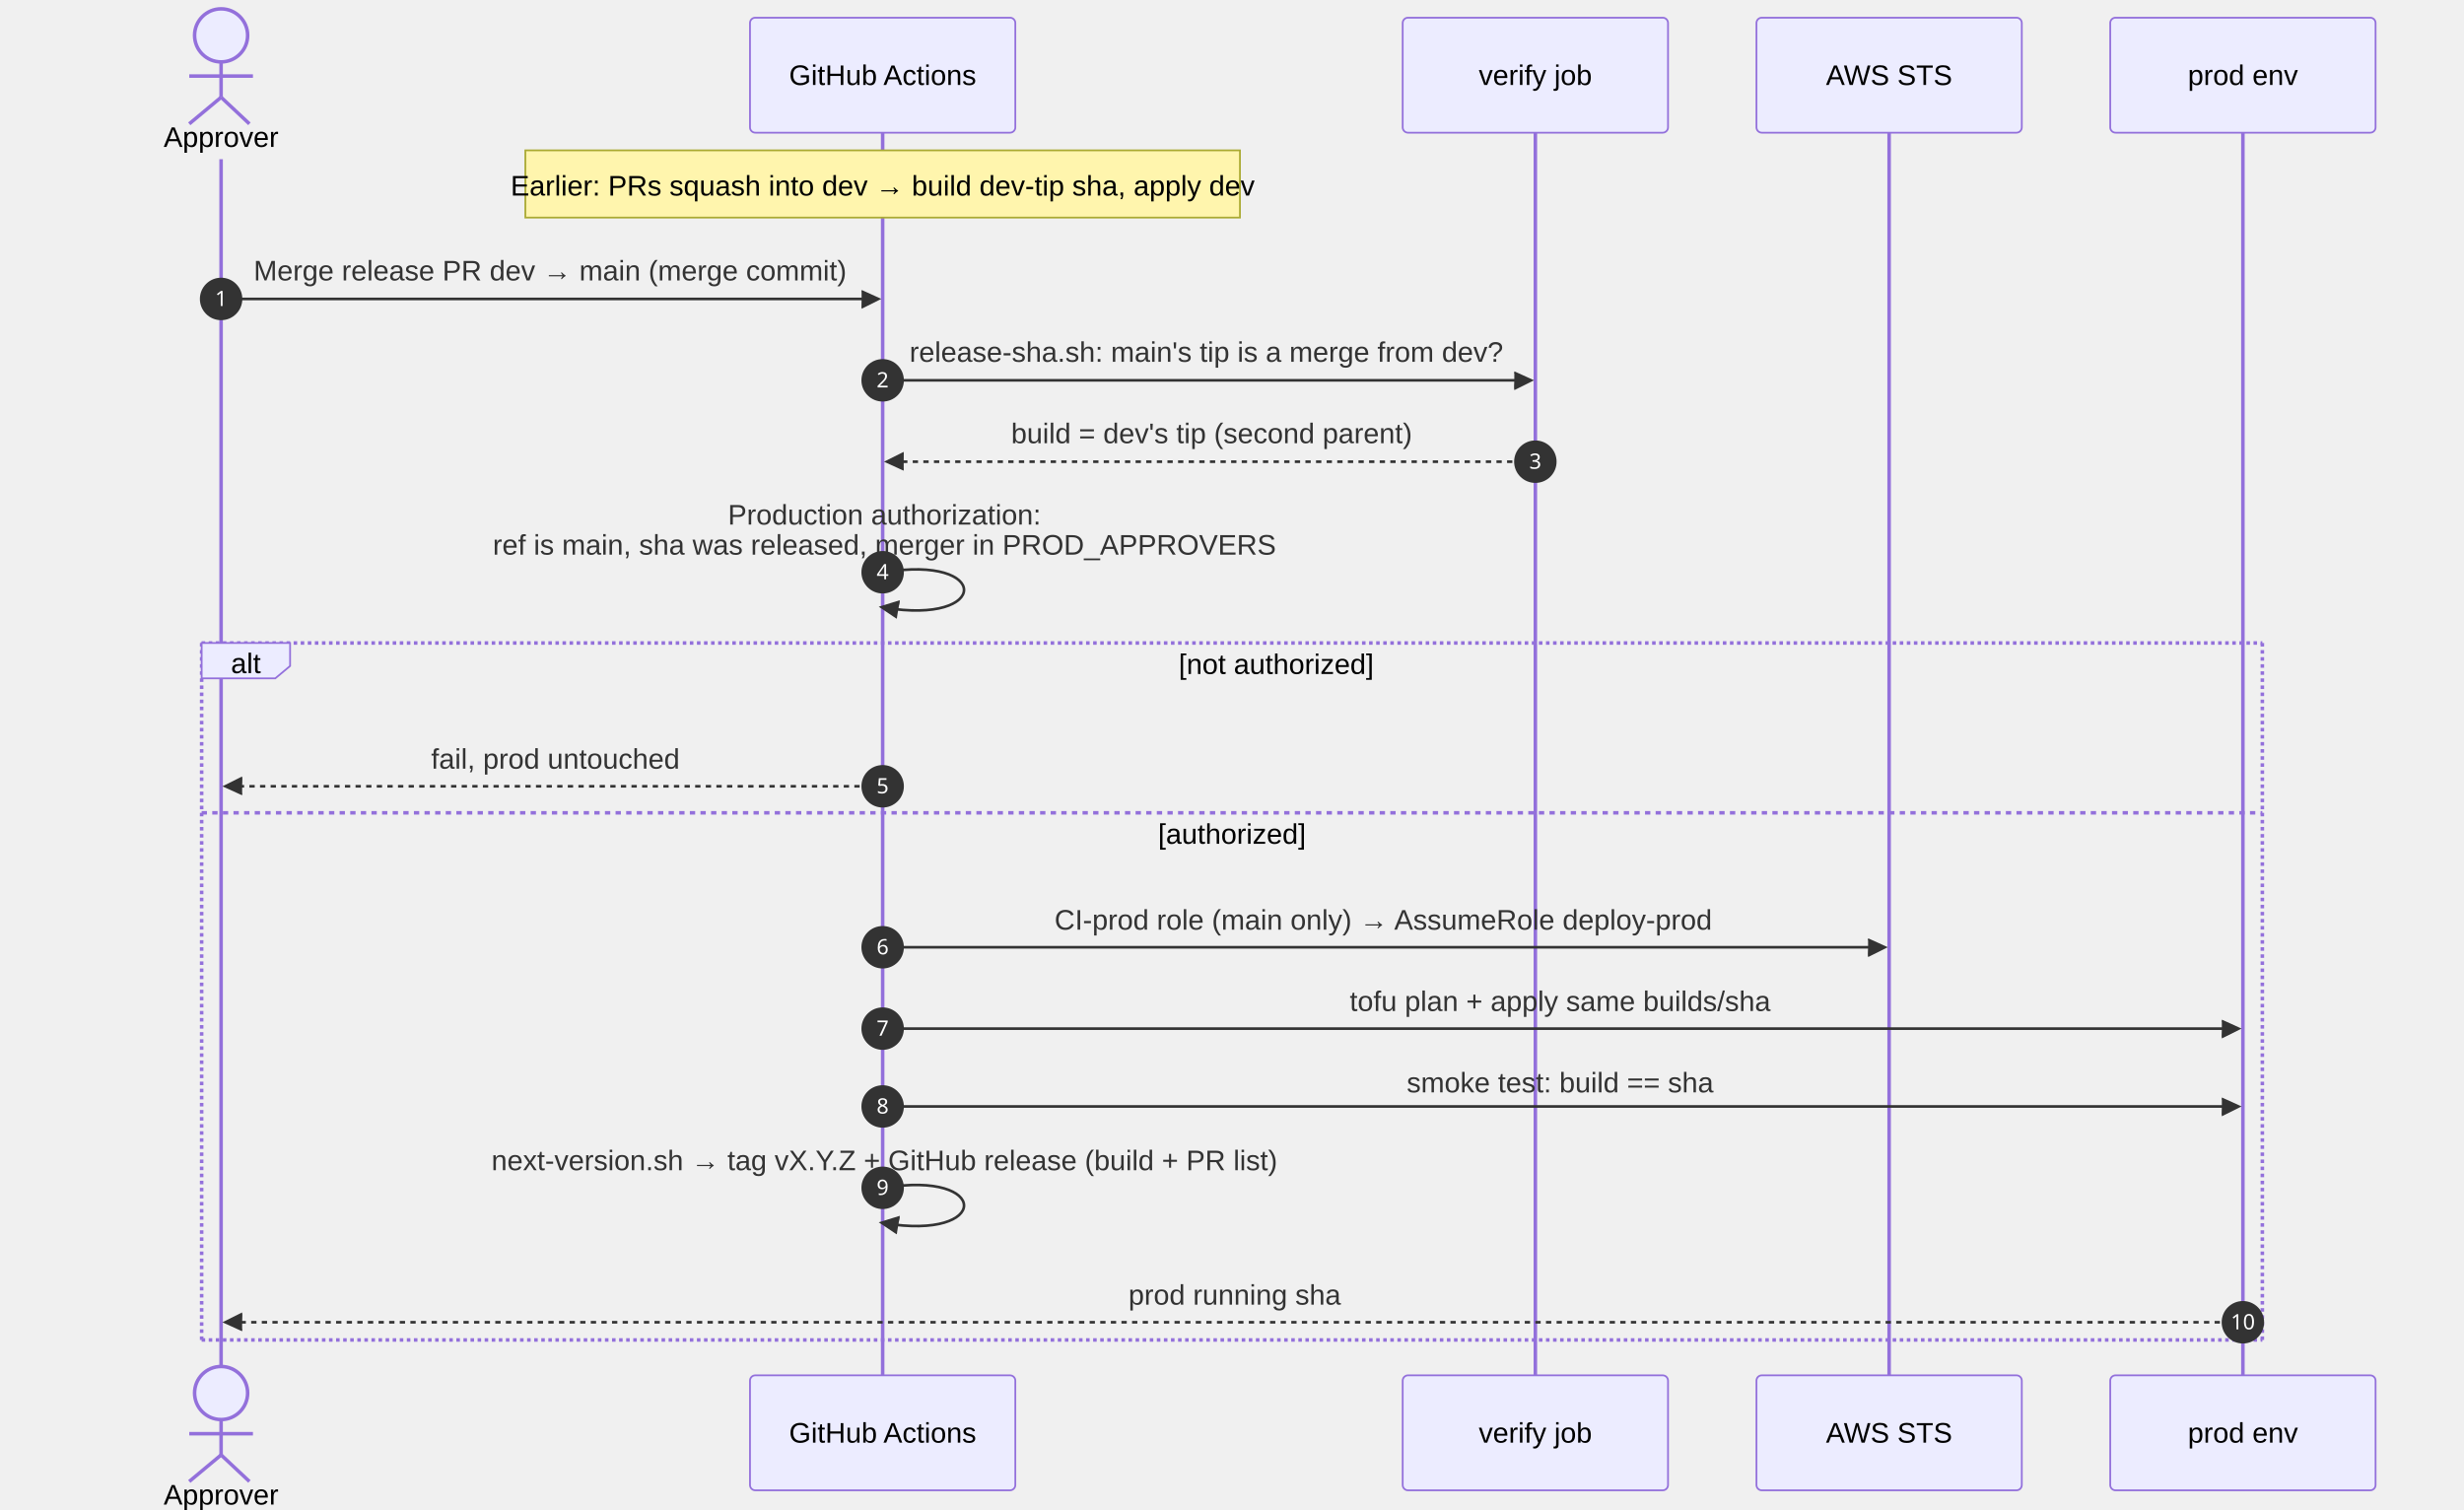
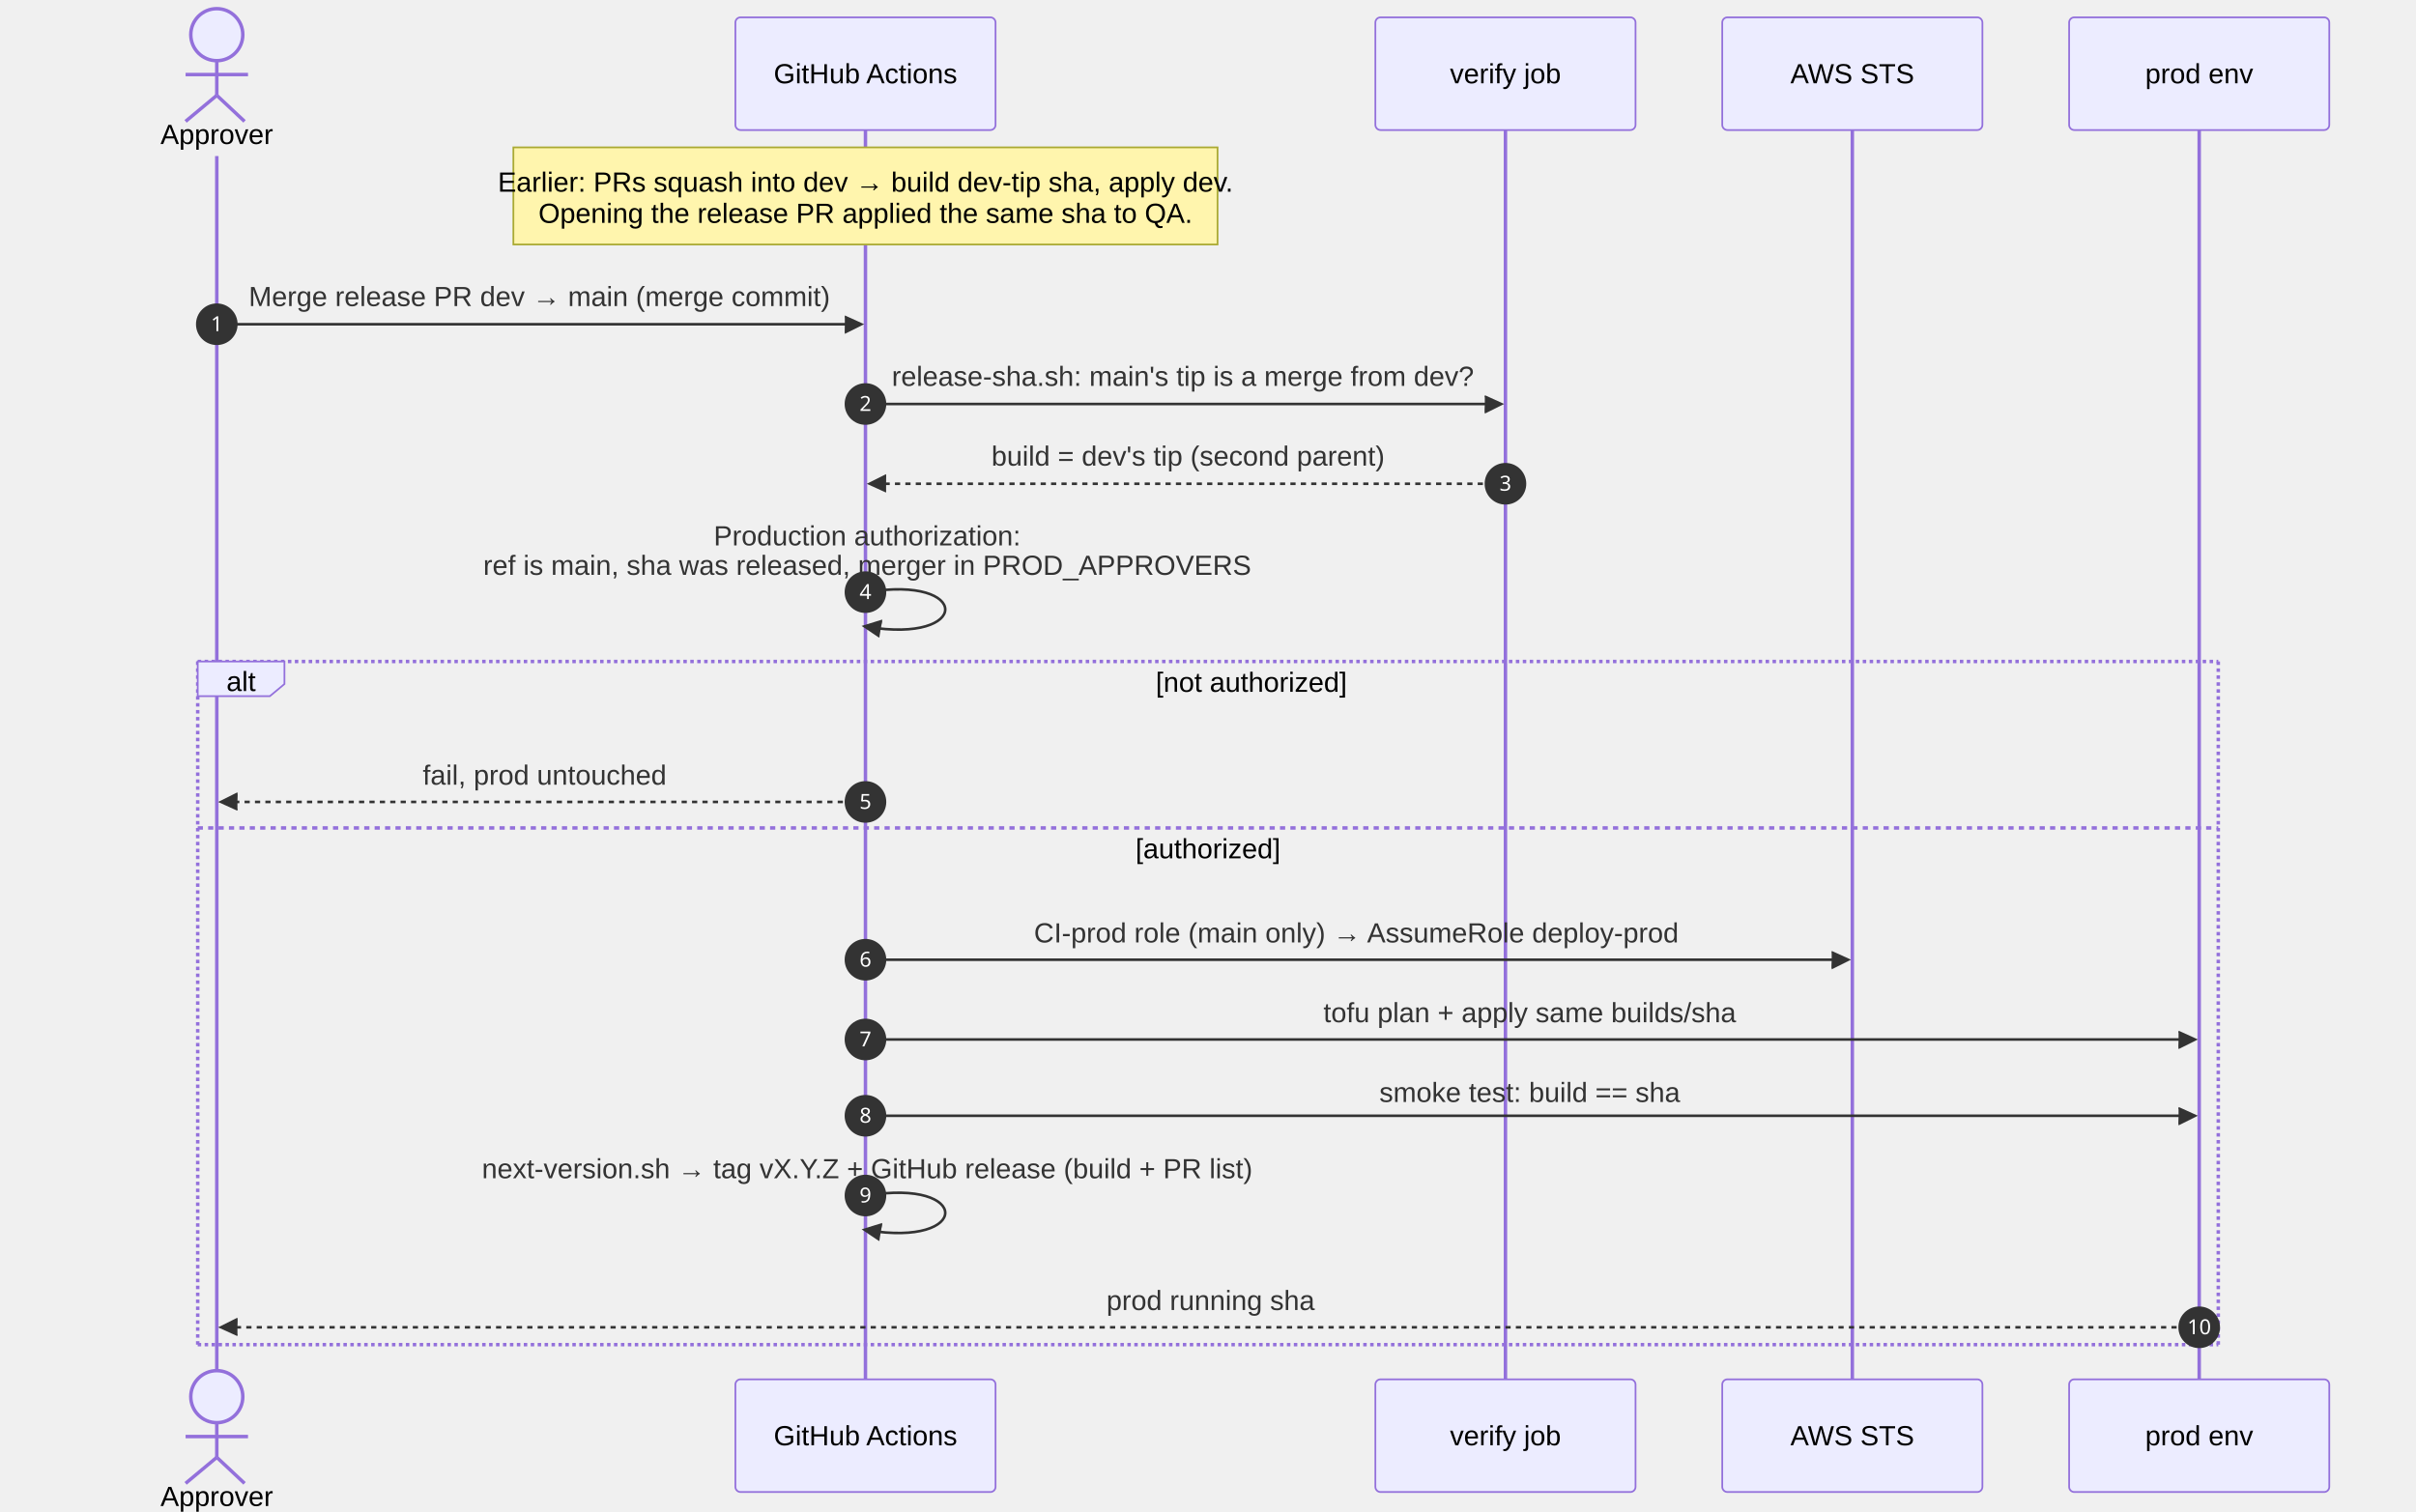
- <svg xmlns="http://www.w3.org/2000/svg" id="my-svg" width="100%" style="max-width: 1393px; background-color: white;" viewBox="-50 -10 1393 853.5" role="graphics-document document" aria-roledescription="sequence">
-   <g>
-     <rect x="1143" y="767.5" fill="#eaeaea" stroke="#666" width="150" height="65" name="PROD" rx="3" ry="3" class="actor actor-bottom" />
-     <text x="1218" y="800" dominant-baseline="central" alignment-baseline="central" class="actor actor-box" style="text-anchor: middle; font-size: 16px; font-weight: 400;">
+ <svg xmlns="http://www.w3.org/2000/svg" id="my-svg" width="100%" style="max-width: 1393px; background-color: white;" viewBox="-50 -10 1393 871.5" role="graphics-document document" aria-roledescription="sequence">
+   <g>
+     <rect x="1143" y="785.5" fill="#eaeaea" stroke="#666" width="150" height="65" name="PROD" rx="3" ry="3" class="actor actor-bottom" />
+     <text x="1218" y="818" dominant-baseline="central" alignment-baseline="central" class="actor actor-box" style="text-anchor: middle; font-size: 16px; font-weight: 400;">
      <tspan x="1218" dy="0">prod env</tspan>
    </text>
  </g>
  <g>
-     <rect x="943" y="767.5" fill="#eaeaea" stroke="#666" width="150" height="65" name="STS" rx="3" ry="3" class="actor actor-bottom" />
-     <text x="1018" y="800" dominant-baseline="central" alignment-baseline="central" class="actor actor-box" style="text-anchor: middle; font-size: 16px; font-weight: 400;">
+     <rect x="943" y="785.5" fill="#eaeaea" stroke="#666" width="150" height="65" name="STS" rx="3" ry="3" class="actor actor-bottom" />
+     <text x="1018" y="818" dominant-baseline="central" alignment-baseline="central" class="actor actor-box" style="text-anchor: middle; font-size: 16px; font-weight: 400;">
      <tspan x="1018" dy="0">AWS STS</tspan>
    </text>
  </g>
  <g>
-     <rect x="743" y="767.5" fill="#eaeaea" stroke="#666" width="150" height="65" name="V" rx="3" ry="3" class="actor actor-bottom" />
-     <text x="818" y="800" dominant-baseline="central" alignment-baseline="central" class="actor actor-box" style="text-anchor: middle; font-size: 16px; font-weight: 400;">
+     <rect x="743" y="785.5" fill="#eaeaea" stroke="#666" width="150" height="65" name="V" rx="3" ry="3" class="actor actor-bottom" />
+     <text x="818" y="818" dominant-baseline="central" alignment-baseline="central" class="actor actor-box" style="text-anchor: middle; font-size: 16px; font-weight: 400;">
      <tspan x="818" dy="0">verify job</tspan>
    </text>
  </g>
  <g>
-     <rect x="374" y="767.5" fill="#eaeaea" stroke="#666" width="150" height="65" name="GH" rx="3" ry="3" class="actor actor-bottom" />
-     <text x="449" y="800" dominant-baseline="central" alignment-baseline="central" class="actor actor-box" style="text-anchor: middle; font-size: 16px; font-weight: 400;">
+     <rect x="374" y="785.5" fill="#eaeaea" stroke="#666" width="150" height="65" name="GH" rx="3" ry="3" class="actor actor-bottom" />
+     <text x="449" y="818" dominant-baseline="central" alignment-baseline="central" class="actor actor-box" style="text-anchor: middle; font-size: 16px; font-weight: 400;">
      <tspan x="449" dy="0">GitHub Actions</tspan>
    </text>
  </g>
  <g />
  <g>
-     <line id="actor4" x1="1218" y1="65" x2="1218" y2="767.5" class="actor-line 200" stroke-width="0.5px" stroke="#999" name="PROD" data-et="life-line" data-id="PROD" />
+     <line id="actor4" x1="1218" y1="65" x2="1218" y2="785.5" class="actor-line 200" stroke-width="0.5px" stroke="#999" name="PROD" data-et="life-line" data-id="PROD" />
    <g id="root-4" data-et="participant" data-type="participant" data-id="PROD">
      <rect x="1143" y="0" fill="#eaeaea" stroke="#666" width="150" height="65" name="PROD" rx="3" ry="3" class="actor actor-top" />
      <text x="1218" y="32.5" dominant-baseline="central" alignment-baseline="central" class="actor actor-box" style="text-anchor: middle; font-size: 16px; font-weight: 400;">
        <tspan x="1218" dy="0">prod env</tspan>
      </text>
    </g>
  </g>
  <g>
-     <line id="actor3" x1="1018" y1="65" x2="1018" y2="767.5" class="actor-line 200" stroke-width="0.5px" stroke="#999" name="STS" data-et="life-line" data-id="STS" />
+     <line id="actor3" x1="1018" y1="65" x2="1018" y2="785.5" class="actor-line 200" stroke-width="0.5px" stroke="#999" name="STS" data-et="life-line" data-id="STS" />
    <g id="root-3" data-et="participant" data-type="participant" data-id="STS">
      <rect x="943" y="0" fill="#eaeaea" stroke="#666" width="150" height="65" name="STS" rx="3" ry="3" class="actor actor-top" />
      <text x="1018" y="32.5" dominant-baseline="central" alignment-baseline="central" class="actor actor-box" style="text-anchor: middle; font-size: 16px; font-weight: 400;">
        <tspan x="1018" dy="0">AWS STS</tspan>
      </text>
    </g>
  </g>
  <g>
-     <line id="actor2" x1="818" y1="65" x2="818" y2="767.5" class="actor-line 200" stroke-width="0.5px" stroke="#999" name="V" data-et="life-line" data-id="V" />
+     <line id="actor2" x1="818" y1="65" x2="818" y2="785.5" class="actor-line 200" stroke-width="0.5px" stroke="#999" name="V" data-et="life-line" data-id="V" />
    <g id="root-2" data-et="participant" data-type="participant" data-id="V">
      <rect x="743" y="0" fill="#eaeaea" stroke="#666" width="150" height="65" name="V" rx="3" ry="3" class="actor actor-top" />
      <text x="818" y="32.5" dominant-baseline="central" alignment-baseline="central" class="actor actor-box" style="text-anchor: middle; font-size: 16px; font-weight: 400;">
        <tspan x="818" dy="0">verify job</tspan>
      </text>
    </g>
  </g>
  <g>
-     <line id="actor1" x1="449" y1="65" x2="449" y2="767.5" class="actor-line 200" stroke-width="0.5px" stroke="#999" name="GH" data-et="life-line" data-id="GH" />
+     <line id="actor1" x1="449" y1="65" x2="449" y2="785.5" class="actor-line 200" stroke-width="0.5px" stroke="#999" name="GH" data-et="life-line" data-id="GH" />
    <g id="root-1" data-et="participant" data-type="participant" data-id="GH">
      <rect x="374" y="0" fill="#eaeaea" stroke="#666" width="150" height="65" name="GH" rx="3" ry="3" class="actor actor-top" />
      <text x="449" y="32.5" dominant-baseline="central" alignment-baseline="central" class="actor actor-box" style="text-anchor: middle; font-size: 16px; font-weight: 400;">
        <tspan x="449" dy="0">GitHub Actions</tspan>
      </text>
    </g>
  </g>
  <g>
-     <line id="actor0" x1="75" y1="80" x2="75" y2="767.5" class="actor-line 200" stroke-width="0.5px" stroke="#999" name="A" data-et="life-line" data-id="A" />
+     <line id="actor0" x1="75" y1="80" x2="75" y2="785.5" class="actor-line 200" stroke-width="0.5px" stroke="#999" name="A" data-et="life-line" data-id="A" />
  </g>
  <style>#my-svg{font-family:"trebuchet ms",verdana,arial,sans-serif;font-size:16px;fill:#333;}@keyframes edge-animation-frame{from{stroke-dashoffset:0;}}@keyframes dash{to{stroke-dashoffset:0;}}#my-svg .edge-animation-slow{stroke-dasharray:9,5!important;stroke-dashoffset:900;animation:dash 50s linear infinite;stroke-linecap:round;}#my-svg .edge-animation-fast{stroke-dasharray:9,5!important;stroke-dashoffset:900;animation:dash 20s linear infinite;stroke-linecap:round;}#my-svg .error-icon{fill:#552222;}#my-svg .error-text{fill:#552222;stroke:#552222;}#my-svg .edge-thickness-normal{stroke-width:1px;}#my-svg .edge-thickness-thick{stroke-width:3.5px;}#my-svg .edge-pattern-solid{stroke-dasharray:0;}#my-svg .edge-thickness-invisible{stroke-width:0;fill:none;}#my-svg .edge-pattern-dashed{stroke-dasharray:3;}#my-svg .edge-pattern-dotted{stroke-dasharray:2;}#my-svg .marker{fill:#333333;stroke:#333333;}#my-svg .marker.cross{stroke:#333333;}#my-svg svg{font-family:"trebuchet ms",verdana,arial,sans-serif;font-size:16px;}#my-svg p{margin:0;}#my-svg .actor{stroke:#9370DB;fill:#ECECFF;stroke-width:1;}#my-svg rect.actor.outer-path[data-look="neo"]{filter:drop-shadow(1px 2px 2px rgba(185, 185, 185, 1));}#my-svg rect.note[data-look="neo"]{stroke:#aaaa33;fill:#fff5ad;filter:drop-shadow(1px 2px 2px rgba(185, 185, 185, 1));}#my-svg text.actor&gt;tspan{fill:black;stroke:none;}#my-svg .actor-line{stroke:#9370DB;}#my-svg .innerArc{stroke-width:1.5;stroke-dasharray:none;}#my-svg .messageLine0{stroke-width:1.5;stroke-dasharray:none;stroke:#333;}#my-svg .messageLine1{stroke-width:1.5;stroke-dasharray:2,2;stroke:#333;}#my-svg [id$="-arrowhead"] path{fill:#333;stroke:#333;}#my-svg .sequenceNumber{fill:white;}#my-svg [id$="-sequencenumber"]{fill:#333;}#my-svg [id$="-crosshead"] path{fill:#333;stroke:#333;}#my-svg .messageText{fill:#333;stroke:none;}#my-svg .labelBox{stroke:#9370DB;fill:#ECECFF;filter:none;}#my-svg .labelText,#my-svg .labelText&gt;tspan{fill:black;stroke:none;}#my-svg .loopText,#my-svg .loopText&gt;tspan{fill:black;stroke:none;}#my-svg .sectionTitle,#my-svg .sectionTitle&gt;tspan{fill:black;stroke:none;}#my-svg .loopLine{stroke-width:2px;stroke-dasharray:2,2;stroke:#9370DB;fill:#9370DB;}#my-svg .note{stroke:#aaaa33;fill:#fff5ad;}#my-svg .noteText,#my-svg .noteText&gt;tspan{fill:black;stroke:none;font-weight:normal;}#my-svg .activation0{fill:#f4f4f4;stroke:#666;}#my-svg .activation1{fill:#f4f4f4;stroke:#666;}#my-svg .activation2{fill:#f4f4f4;stroke:#666;}#my-svg .actorPopupMenu{position:absolute;}#my-svg .actorPopupMenuPanel{position:absolute;fill:#ECECFF;box-shadow:0px 8px 16px 0px rgba(0,0,0,0.2);filter:drop-shadow(3px 5px 2px rgb(0 0 0 / 0.4));}#my-svg .actor-man circle,#my-svg line{fill:#ECECFF;stroke-width:2px;}#my-svg g rect.rect{filter:drop-shadow(1px 2px 2px rgba(185, 185, 185, 1));stroke:#9370DB;}#my-svg .node .neo-node{stroke:#9370DB;}#my-svg [data-look="neo"].node rect,#my-svg [data-look="neo"].cluster rect,#my-svg [data-look="neo"].node polygon{stroke:#9370DB;filter:drop-shadow(1px 2px 2px rgba(185, 185, 185, 1));}#my-svg [data-look="neo"].swimlane.cluster rect{filter:none;}#my-svg [data-look="neo"].node path{stroke:#9370DB;stroke-width:1px;}#my-svg [data-look="neo"].node .outer-path{filter:drop-shadow(1px 2px 2px rgba(185, 185, 185, 1));}#my-svg [data-look="neo"].node .neo-line path{stroke:#9370DB;filter:none;}#my-svg [data-look="neo"].node circle{stroke:#9370DB;filter:drop-shadow(1px 2px 2px rgba(185, 185, 185, 1));}#my-svg [data-look="neo"].node circle .state-start{fill:#000000;}#my-svg [data-look="neo"].icon-shape .icon{fill:#9370DB;filter:drop-shadow(1px 2px 2px rgba(185, 185, 185, 1));}#my-svg [data-look="neo"].icon-shape .icon-neo path{stroke:#9370DB;filter:drop-shadow(1px 2px 2px rgba(185, 185, 185, 1));}#my-svg :root{--mermaid-font-family:"trebuchet ms",verdana,arial,sans-serif;}</style>
  <g />
  <defs>
    <symbol id="my-svg-computer" width="24" height="24">
      <path transform="scale(.5)" d="M2 2v13h20v-13h-20zm18 11h-16v-9h16v9zm-10.228 6l.466-1h3.524l.467 1h-4.457zm14.228 3h-24l2-6h2.104l-1.33 4h18.45l-1.297-4h2.073l2 6zm-5-10h-14v-7h14v7z" />
    </symbol>
  </defs>
  <defs>
    <symbol id="my-svg-database" fill-rule="evenodd" clip-rule="evenodd">
      <path transform="scale(.5)" d="M12.258.001l.256.004.255.005.253.008.251.01.249.012.247.015.246.016.242.019.241.02.239.023.236.024.233.027.231.028.229.031.225.032.223.034.22.036.217.038.214.04.211.041.208.043.205.045.201.046.198.048.194.05.191.051.187.053.183.054.18.056.175.057.172.059.168.06.163.061.16.063.155.064.15.066.074.033.073.033.071.034.07.034.069.035.068.035.067.035.066.035.064.036.064.036.062.036.06.036.06.037.058.037.058.037.055.038.055.038.053.038.052.038.051.039.05.039.048.039.047.039.045.04.044.04.043.04.041.04.04.041.039.041.037.041.036.041.034.041.033.042.032.042.03.042.029.042.027.042.026.043.024.043.023.043.021.043.02.043.018.044.017.043.015.044.013.044.012.044.011.045.009.044.007.045.006.045.004.045.002.045.001.045v17l-.001.045-.002.045-.004.045-.006.045-.007.045-.009.044-.011.045-.012.044-.013.044-.015.044-.017.043-.018.044-.02.043-.021.043-.023.043-.024.043-.026.043-.027.042-.029.042-.03.042-.032.042-.033.042-.034.041-.036.041-.037.041-.039.041-.04.041-.041.04-.043.04-.044.04-.045.04-.047.039-.048.039-.05.039-.051.039-.052.038-.053.038-.055.038-.055.038-.058.037-.058.037-.06.037-.06.036-.062.036-.064.036-.064.036-.066.035-.067.035-.068.035-.069.035-.07.034-.071.034-.073.033-.074.033-.15.066-.155.064-.16.063-.163.061-.168.06-.172.059-.175.057-.18.056-.183.054-.187.053-.191.051-.194.05-.198.048-.201.046-.205.045-.208.043-.211.041-.214.04-.217.038-.22.036-.223.034-.225.032-.229.031-.231.028-.233.027-.236.024-.239.023-.241.02-.242.019-.246.016-.247.015-.249.012-.251.01-.253.008-.255.005-.256.004-.258.001-.258-.001-.256-.004-.255-.005-.253-.008-.251-.01-.249-.012-.247-.015-.245-.016-.243-.019-.241-.02-.238-.023-.236-.024-.234-.027-.231-.028-.228-.031-.226-.032-.223-.034-.22-.036-.217-.038-.214-.04-.211-.041-.208-.043-.204-.045-.201-.046-.198-.048-.195-.05-.19-.051-.187-.053-.184-.054-.179-.056-.176-.057-.172-.059-.167-.06-.164-.061-.159-.063-.155-.064-.151-.066-.074-.033-.072-.033-.072-.034-.07-.034-.069-.035-.068-.035-.067-.035-.066-.035-.064-.036-.063-.036-.062-.036-.061-.036-.06-.037-.058-.037-.057-.037-.056-.038-.055-.038-.053-.038-.052-.038-.051-.039-.049-.039-.049-.039-.046-.039-.046-.04-.044-.04-.043-.04-.041-.04-.04-.041-.039-.041-.037-.041-.036-.041-.034-.041-.033-.042-.032-.042-.03-.042-.029-.042-.027-.042-.026-.043-.024-.043-.023-.043-.021-.043-.02-.043-.018-.044-.017-.043-.015-.044-.013-.044-.012-.044-.011-.045-.009-.044-.007-.045-.006-.045-.004-.045-.002-.045-.001-.045v-17l.001-.045.002-.045.004-.045.006-.045.007-.045.009-.044.011-.045.012-.044.013-.044.015-.044.017-.043.018-.044.02-.043.021-.043.023-.043.024-.043.026-.043.027-.042.029-.042.03-.042.032-.042.033-.042.034-.041.036-.041.037-.041.039-.041.04-.041.041-.04.043-.04.044-.04.046-.04.046-.039.049-.039.049-.039.051-.039.052-.038.053-.038.055-.038.056-.038.057-.037.058-.037.06-.037.061-.036.062-.036.063-.036.064-.036.066-.035.067-.035.068-.035.069-.035.07-.034.072-.034.072-.033.074-.033.151-.066.155-.064.159-.063.164-.061.167-.06.172-.059.176-.057.179-.056.184-.054.187-.053.19-.051.195-.05.198-.048.201-.046.204-.045.208-.043.211-.041.214-.04.217-.038.22-.036.223-.034.226-.032.228-.031.231-.028.234-.027.236-.024.238-.023.241-.02.243-.019.245-.016.247-.015.249-.012.251-.01.253-.008.255-.005.256-.004.258-.001.258.001zm-9.258 20.499v.01l.001.021.003.021.004.022.005.021.006.022.007.022.009.023.01.022.011.023.012.023.013.023.015.023.016.024.017.023.018.024.019.024.021.024.022.025.023.024.024.025.052.049.056.05.061.051.066.051.07.051.075.051.079.052.084.052.088.052.092.052.097.052.102.051.105.052.11.052.114.051.119.051.123.051.127.05.131.05.135.05.139.048.144.049.147.047.152.047.155.047.16.045.163.045.167.043.171.043.176.041.178.041.183.039.187.039.19.037.194.035.197.035.202.033.204.031.209.03.212.029.216.027.219.025.222.024.226.021.23.02.233.018.236.016.24.015.243.012.246.01.249.008.253.005.256.004.259.001.26-.001.257-.004.254-.005.25-.008.247-.011.244-.012.241-.014.237-.016.233-.018.231-.021.226-.021.224-.024.22-.026.216-.027.212-.028.21-.031.205-.031.202-.034.198-.034.194-.036.191-.037.187-.039.183-.04.179-.04.175-.042.172-.043.168-.044.163-.045.16-.046.155-.046.152-.047.148-.048.143-.049.139-.049.136-.05.131-.05.126-.05.123-.051.118-.052.114-.051.11-.052.106-.052.101-.052.096-.052.092-.052.088-.053.083-.051.079-.052.074-.052.07-.051.065-.051.06-.051.056-.05.051-.05.023-.024.023-.025.021-.024.02-.024.019-.024.018-.024.017-.024.015-.023.014-.024.013-.023.012-.023.01-.023.01-.022.008-.022.006-.022.006-.022.004-.022.004-.021.001-.021.001-.021v-4.127l-.077.055-.08.053-.083.054-.085.053-.087.052-.09.052-.093.051-.095.05-.097.05-.1.049-.102.049-.105.048-.106.047-.109.047-.111.046-.114.045-.115.045-.118.044-.12.043-.122.042-.124.042-.126.041-.128.04-.13.04-.132.038-.134.038-.135.037-.138.037-.139.035-.142.035-.143.034-.144.033-.147.032-.148.031-.15.03-.151.03-.153.029-.154.027-.156.027-.158.026-.159.025-.161.024-.162.023-.163.022-.165.021-.166.02-.167.019-.169.018-.169.017-.171.016-.173.015-.173.014-.175.013-.175.012-.177.011-.178.01-.179.008-.179.008-.181.006-.182.005-.182.004-.184.003-.184.002h-.37l-.184-.002-.184-.003-.182-.004-.182-.005-.181-.006-.179-.008-.179-.008-.178-.01-.176-.011-.176-.012-.175-.013-.173-.014-.172-.015-.171-.016-.17-.017-.169-.018-.167-.019-.166-.02-.165-.021-.163-.022-.162-.023-.161-.024-.159-.025-.157-.026-.156-.027-.155-.027-.153-.029-.151-.03-.15-.03-.148-.031-.146-.032-.145-.033-.143-.034-.141-.035-.14-.035-.137-.037-.136-.037-.134-.038-.132-.038-.13-.04-.128-.04-.126-.041-.124-.042-.122-.042-.12-.044-.117-.043-.116-.045-.113-.045-.112-.046-.109-.047-.106-.047-.105-.048-.102-.049-.1-.049-.097-.05-.095-.05-.093-.052-.09-.051-.087-.052-.085-.053-.083-.054-.08-.054-.077-.054v4.127zm0-5.654v.011l.001.021.003.021.004.021.005.022.006.022.007.022.009.022.01.022.011.023.012.023.013.023.015.024.016.023.017.024.018.024.019.024.021.024.022.024.023.025.024.024.052.05.056.05.061.05.066.051.07.051.075.052.079.051.084.052.088.052.092.052.097.052.102.052.105.052.11.051.114.051.119.052.123.05.127.051.131.05.135.049.139.049.144.048.147.048.152.047.155.046.16.045.163.045.167.044.171.042.176.042.178.04.183.04.187.038.19.037.194.036.197.034.202.033.204.032.209.03.212.028.216.027.219.025.222.024.226.022.23.02.233.018.236.016.24.014.243.012.246.01.249.008.253.006.256.003.259.001.26-.001.257-.003.254-.006.25-.008.247-.01.244-.012.241-.015.237-.016.233-.018.231-.02.226-.022.224-.024.22-.025.216-.027.212-.029.21-.03.205-.032.202-.033.198-.035.194-.036.191-.037.187-.039.183-.039.179-.041.175-.042.172-.043.168-.044.163-.045.16-.045.155-.047.152-.047.148-.048.143-.048.139-.05.136-.049.131-.05.126-.051.123-.051.118-.051.114-.052.11-.052.106-.052.101-.052.096-.052.092-.052.088-.052.083-.052.079-.052.074-.051.07-.052.065-.051.06-.05.056-.051.051-.049.023-.025.023-.024.021-.025.02-.024.019-.024.018-.024.017-.024.015-.023.014-.023.013-.024.012-.022.01-.023.01-.023.008-.022.006-.022.006-.022.004-.021.004-.022.001-.021.001-.021v-4.139l-.077.054-.08.054-.083.054-.085.052-.087.053-.09.051-.093.051-.095.051-.097.05-.1.049-.102.049-.105.048-.106.047-.109.047-.111.046-.114.045-.115.044-.118.044-.12.044-.122.042-.124.042-.126.041-.128.04-.13.039-.132.039-.134.038-.135.037-.138.036-.139.036-.142.035-.143.033-.144.033-.147.033-.148.031-.15.03-.151.03-.153.028-.154.028-.156.027-.158.026-.159.025-.161.024-.162.023-.163.022-.165.021-.166.02-.167.019-.169.018-.169.017-.171.016-.173.015-.173.014-.175.013-.175.012-.177.011-.178.009-.179.009-.179.007-.181.007-.182.005-.182.004-.184.003-.184.002h-.37l-.184-.002-.184-.003-.182-.004-.182-.005-.181-.007-.179-.007-.179-.009-.178-.009-.176-.011-.176-.012-.175-.013-.173-.014-.172-.015-.171-.016-.17-.017-.169-.018-.167-.019-.166-.02-.165-.021-.163-.022-.162-.023-.161-.024-.159-.025-.157-.026-.156-.027-.155-.028-.153-.028-.151-.03-.15-.03-.148-.031-.146-.033-.145-.033-.143-.033-.141-.035-.14-.036-.137-.036-.136-.037-.134-.038-.132-.039-.13-.039-.128-.04-.126-.041-.124-.042-.122-.043-.12-.043-.117-.044-.116-.044-.113-.046-.112-.046-.109-.046-.106-.047-.105-.048-.102-.049-.1-.049-.097-.05-.095-.051-.093-.051-.09-.051-.087-.053-.085-.052-.083-.054-.08-.054-.077-.054v4.139zm0-5.666v.011l.001.02.003.022.004.021.005.022.006.021.007.022.009.023.01.022.011.023.012.023.013.023.015.023.016.024.017.024.018.023.019.024.021.025.022.024.023.024.024.025.052.05.056.05.061.05.066.051.07.051.075.052.079.051.084.052.088.052.092.052.097.052.102.052.105.051.11.052.114.051.119.051.123.051.127.05.131.05.135.05.139.049.144.048.147.048.152.047.155.046.16.045.163.045.167.043.171.043.176.042.178.04.183.04.187.038.19.037.194.036.197.034.202.033.204.032.209.03.212.028.216.027.219.025.222.024.226.021.23.02.233.018.236.017.24.014.243.012.246.01.249.008.253.006.256.003.259.001.26-.001.257-.003.254-.006.25-.008.247-.01.244-.013.241-.014.237-.016.233-.018.231-.02.226-.022.224-.024.22-.025.216-.027.212-.029.21-.03.205-.032.202-.033.198-.035.194-.036.191-.037.187-.039.183-.039.179-.041.175-.042.172-.043.168-.044.163-.045.16-.045.155-.047.152-.047.148-.048.143-.049.139-.049.136-.049.131-.051.126-.05.123-.051.118-.052.114-.051.11-.052.106-.052.101-.052.096-.052.092-.052.088-.052.083-.052.079-.052.074-.052.07-.051.065-.051.06-.051.056-.05.051-.049.023-.025.023-.025.021-.024.02-.024.019-.024.018-.024.017-.024.015-.023.014-.024.013-.023.012-.023.01-.022.01-.023.008-.022.006-.022.006-.022.004-.022.004-.021.001-.021.001-.021v-4.153l-.077.054-.08.054-.083.053-.085.053-.087.053-.09.051-.093.051-.095.051-.097.05-.1.049-.102.048-.105.048-.106.048-.109.046-.111.046-.114.046-.115.044-.118.044-.12.043-.122.043-.124.042-.126.041-.128.04-.13.039-.132.039-.134.038-.135.037-.138.036-.139.036-.142.034-.143.034-.144.033-.147.032-.148.032-.15.03-.151.03-.153.028-.154.028-.156.027-.158.026-.159.024-.161.024-.162.023-.163.023-.165.021-.166.02-.167.019-.169.018-.169.017-.171.016-.173.015-.173.014-.175.013-.175.012-.177.01-.178.01-.179.009-.179.007-.181.006-.182.006-.182.004-.184.003-.184.001-.185.001-.185-.001-.184-.001-.184-.003-.182-.004-.182-.006-.181-.006-.179-.007-.179-.009-.178-.01-.176-.01-.176-.012-.175-.013-.173-.014-.172-.015-.171-.016-.17-.017-.169-.018-.167-.019-.166-.02-.165-.021-.163-.023-.162-.023-.161-.024-.159-.024-.157-.026-.156-.027-.155-.028-.153-.028-.151-.03-.15-.03-.148-.032-.146-.032-.145-.033-.143-.034-.141-.034-.14-.036-.137-.036-.136-.037-.134-.038-.132-.039-.13-.039-.128-.041-.126-.041-.124-.041-.122-.043-.12-.043-.117-.044-.116-.044-.113-.046-.112-.046-.109-.046-.106-.048-.105-.048-.102-.048-.1-.05-.097-.049-.095-.051-.093-.051-.09-.052-.087-.052-.085-.053-.083-.053-.08-.054-.077-.054v4.153zm8.74-8.179l-.257.004-.254.005-.25.008-.247.011-.244.012-.241.014-.237.016-.233.018-.231.021-.226.022-.224.023-.22.026-.216.027-.212.028-.21.031-.205.032-.202.033-.198.034-.194.036-.191.038-.187.038-.183.04-.179.041-.175.042-.172.043-.168.043-.163.045-.16.046-.155.046-.152.048-.148.048-.143.048-.139.049-.136.05-.131.05-.126.051-.123.051-.118.051-.114.052-.11.052-.106.052-.101.052-.096.052-.092.052-.088.052-.083.052-.079.052-.074.051-.07.052-.065.051-.06.05-.056.05-.051.05-.023.025-.023.024-.021.024-.02.025-.019.024-.018.024-.017.023-.015.024-.014.023-.013.023-.012.023-.01.023-.01.022-.008.022-.006.023-.006.021-.004.022-.004.021-.001.021-.001.021.001.021.001.021.004.021.004.022.006.021.006.023.008.022.01.022.01.023.012.023.013.023.014.023.015.024.017.023.018.024.019.024.02.025.021.024.023.024.023.025.051.05.056.05.06.05.065.051.07.052.074.051.079.052.083.052.088.052.092.052.096.052.101.052.106.052.11.052.114.052.118.051.123.051.126.051.131.05.136.05.139.049.143.048.148.048.152.048.155.046.16.046.163.045.168.043.172.043.175.042.179.041.183.04.187.038.191.038.194.036.198.034.202.033.205.032.21.031.212.028.216.027.22.026.224.023.226.022.231.021.233.018.237.016.241.014.244.012.247.011.25.008.254.005.257.004.26.001.26-.001.257-.004.254-.005.25-.008.247-.011.244-.012.241-.014.237-.016.233-.018.231-.021.226-.022.224-.023.22-.026.216-.027.212-.028.21-.031.205-.032.202-.033.198-.034.194-.036.191-.038.187-.038.183-.04.179-.041.175-.042.172-.043.168-.043.163-.045.16-.046.155-.046.152-.048.148-.048.143-.048.139-.049.136-.05.131-.05.126-.051.123-.051.118-.051.114-.052.11-.052.106-.052.101-.052.096-.052.092-.052.088-.052.083-.052.079-.052.074-.051.07-.052.065-.051.06-.05.056-.05.051-.05.023-.025.023-.024.021-.024.02-.025.019-.024.018-.024.017-.023.015-.024.014-.023.013-.023.012-.023.01-.023.01-.022.008-.022.006-.023.006-.021.004-.022.004-.021.001-.021.001-.021-.001-.021-.001-.021-.004-.021-.004-.022-.006-.021-.006-.023-.008-.022-.01-.022-.01-.023-.012-.023-.013-.023-.014-.023-.015-.024-.017-.023-.018-.024-.019-.024-.02-.025-.021-.024-.023-.024-.023-.025-.051-.05-.056-.05-.06-.05-.065-.051-.07-.052-.074-.051-.079-.052-.083-.052-.088-.052-.092-.052-.096-.052-.101-.052-.106-.052-.11-.052-.114-.052-.118-.051-.123-.051-.126-.051-.131-.05-.136-.05-.139-.049-.143-.048-.148-.048-.152-.048-.155-.046-.16-.046-.163-.045-.168-.043-.172-.043-.175-.042-.179-.041-.183-.04-.187-.038-.191-.038-.194-.036-.198-.034-.202-.033-.205-.032-.21-.031-.212-.028-.216-.027-.22-.026-.224-.023-.226-.022-.231-.021-.233-.018-.237-.016-.241-.014-.244-.012-.247-.011-.25-.008-.254-.005-.257-.004-.26-.001-.26.001z" />
    </symbol>
  </defs>
  <defs>
    <symbol id="my-svg-clock" width="24" height="24">
      <path transform="scale(.5)" d="M12 2c5.514 0 10 4.486 10 10s-4.486 10-10 10-10-4.486-10-10 4.486-10 10-10zm0-2c-6.627 0-12 5.373-12 12s5.373 12 12 12 12-5.373 12-12-5.373-12-12-12zm5.848 12.459c.202.038.202.333.001.372-1.907.361-6.045 1.111-6.547 1.111-.719 0-1.301-.582-1.301-1.301 0-.512.77-5.447 1.125-7.445.034-.192.312-.181.343.014l.985 6.238 5.394 1.011z" />
    </symbol>
  </defs>
  <defs>
    <marker id="my-svg-arrowhead" refX="7.9" refY="5" markerUnits="userSpaceOnUse" markerWidth="12" markerHeight="12" orient="auto-start-reverse">
      <path d="M -1 0 L 10 5 L 0 10 z" />
    </marker>
  </defs>
  <defs>
    <marker id="my-svg-crosshead" markerWidth="15" markerHeight="8" orient="auto" refX="4" refY="4.5">
      <path fill="none" stroke="#000000" stroke-width="1pt" d="M 1,2 L 6,7 M 6,2 L 1,7" style="stroke-dasharray: 0, 0;" />
    </marker>
  </defs>
  <defs>
    <marker id="my-svg-filled-head" refX="15.5" refY="7" markerWidth="20" markerHeight="28" orient="auto">
      <path d="M 18,7 L9,13 L14,7 L9,1 Z" />
    </marker>
  </defs>
  <defs>
    <marker id="my-svg-sequencenumber" refX="15" refY="15" markerWidth="60" markerHeight="40" orient="auto">
      <circle cx="15" cy="15" r="6" />
    </marker>
  </defs>
  <defs>
    <marker id="my-svg-solidTopArrowHead" refX="7.9" refY="7.25" markerUnits="userSpaceOnUse" markerWidth="12" markerHeight="12" orient="auto-start-reverse">
      <path d="M 0 0 L 10 8 L 0 8 z" />
    </marker>
  </defs>
  <defs>
    <marker id="my-svg-solidBottomArrowHead" refX="7.9" refY="0.75" markerUnits="userSpaceOnUse" markerWidth="12" markerHeight="12" orient="auto-start-reverse">
      <path d="M 0 0 L 10 0 L 0 8 z" />
    </marker>
  </defs>
  <defs>
    <marker id="my-svg-stickTopArrowHead" refX="7.5" refY="7" markerUnits="userSpaceOnUse" markerWidth="12" markerHeight="12" orient="auto-start-reverse">
      <path d="M 0 0 L 7 7" stroke="black" stroke-width="1.5" fill="none" />
    </marker>
  </defs>
  <defs>
    <marker id="my-svg-stickBottomArrowHead" refX="7.5" refY="0" markerUnits="userSpaceOnUse" markerWidth="12" markerHeight="12" orient="auto-start-reverse">
      <path d="M 0 7 L 7 0" stroke="black" stroke-width="1.5" fill="none" />
    </marker>
  </defs>
  <g data-et="note" data-id="i1">
-     <rect x="247" y="75" fill="#EDF2AE" stroke="#666" width="404" height="38" class="note" />
+     <rect x="246" y="75" fill="#EDF2AE" stroke="#666" width="406" height="56" class="note" />
    <text x="449" y="80" text-anchor="middle" dominant-baseline="middle" alignment-baseline="middle" class="noteText" dy="1em" style="font-size: 16px; font-weight: 400;">
-       <tspan x="449">Earlier: PRs squash into dev → build dev-tip sha, apply dev</tspan>
+       <tspan x="449">Earlier: PRs squash into dev → build dev-tip sha, apply dev.</tspan>
+     </text>
+     <text x="449" y="98" text-anchor="middle" dominant-baseline="middle" alignment-baseline="middle" class="noteText" dy="1em" style="font-size: 16px; font-weight: 400;">
+       <tspan x="449">Opening the release PR applied the same sha to QA.</tspan>
    </text>
  </g>
  <g data-et="control-structure" data-id="i14">
-     <line x1="64" y1="353.5" x2="1229" y2="353.5" class="loopLine" />
-     <line x1="1229" y1="353.5" x2="1229" y2="747.5" class="loopLine" />
-     <line x1="64" y1="747.5" x2="1229" y2="747.5" class="loopLine" />
-     <line x1="64" y1="353.5" x2="64" y2="747.5" class="loopLine" />
-     <line x1="64" y1="449.5" x2="1229" y2="449.5" class="loopLine" style="stroke-dasharray: 3, 3;" />
-     <polygon points="64,353.5 114,353.5 114,366.5 105.6,373.5 64,373.5" class="labelBox" />
-     <text x="89" y="366" text-anchor="middle" dominant-baseline="middle" alignment-baseline="middle" class="labelText" style="font-size: 16px; font-weight: 400;">alt</text>
-     <text x="671.5" y="371" text-anchor="middle" class="loopText" style="font-size: 16px; font-weight: 400;">
+     <line x1="64" y1="371.5" x2="1229" y2="371.5" class="loopLine" />
+     <line x1="1229" y1="371.5" x2="1229" y2="765.5" class="loopLine" />
+     <line x1="64" y1="765.5" x2="1229" y2="765.5" class="loopLine" />
+     <line x1="64" y1="371.5" x2="64" y2="765.5" class="loopLine" />
+     <line x1="64" y1="467.5" x2="1229" y2="467.5" class="loopLine" style="stroke-dasharray: 3, 3;" />
+     <polygon points="64,371.5 114,371.5 114,384.5 105.6,391.5 64,391.5" class="labelBox" />
+     <text x="89" y="384" text-anchor="middle" dominant-baseline="middle" alignment-baseline="middle" class="labelText" style="font-size: 16px; font-weight: 400;">alt</text>
+     <text x="671.5" y="389" text-anchor="middle" class="loopText" style="font-size: 16px; font-weight: 400;">
      <tspan x="671.5">[not authorized]</tspan>
    </text>
-     <text x="646.5" y="467" text-anchor="middle" class="sectionTitle" style="font-size: 16px; font-weight: 400;">[authorized]</text>
+     <text x="646.5" y="485" text-anchor="middle" class="sectionTitle" style="font-size: 16px; font-weight: 400;">[authorized]</text>
  </g>
  <g class="actor-man actor-top" name="A" data-et="participant" data-type="actor" data-id="A" style="stroke: rgb(147, 112, 219);">
    <line id="actor-man-torso0" x1="75" y1="25" x2="75" y2="45" />
    <line id="actor-man-arms0" x1="57" y1="33" x2="93" y2="33" />
    <line x1="57" y1="60" x2="75" y2="45" />
    <line x1="75" y1="45" x2="91" y2="60" />
    <circle cx="75" cy="10" r="15" width="150" height="65" />
    <text x="75" y="67.5" dominant-baseline="central" alignment-baseline="central" class="actor actor-man" style="text-anchor: middle; font-size: 16px; font-weight: 400;">
      <tspan x="75" dy="0">Approver</tspan>
    </text>
  </g>
-   <text x="261" y="128" text-anchor="middle" dominant-baseline="middle" alignment-baseline="middle" class="messageText" dy="1em" style="font-size: 16px; font-weight: 400;">Merge release PR dev → main (merge commit)</text>
-   <line x1="82" y1="159" x2="445" y2="159" class="messageLine0" data-et="message" data-id="i2" data-from="A" data-to="GH" stroke-width="2" stroke="none" marker-end="url(#my-svg-arrowhead)" style="fill: none;" />
-   <line x1="75" y1="159" x2="75" y2="159" stroke-width="0" marker-start="url(#my-svg-sequencenumber)" />
-   <text x="75" y="163" font-family="sans-serif" font-size="12px" text-anchor="middle" class="sequenceNumber">1</text>
-   <text x="632" y="174" text-anchor="middle" dominant-baseline="middle" alignment-baseline="middle" class="messageText" dy="1em" style="font-size: 16px; font-weight: 400;">release-sha.sh: main's tip is a merge from dev?</text>
-   <line x1="456" y1="205" x2="814" y2="205" class="messageLine0" data-et="message" data-id="i3" data-from="GH" data-to="V" stroke-width="2" stroke="none" marker-end="url(#my-svg-arrowhead)" style="fill: none;" />
-   <line x1="449" y1="205" x2="449" y2="205" stroke-width="0" marker-start="url(#my-svg-sequencenumber)" />
-   <text x="449" y="209" font-family="sans-serif" font-size="12px" text-anchor="middle" class="sequenceNumber">2</text>
-   <text x="635" y="220" text-anchor="middle" dominant-baseline="middle" alignment-baseline="middle" class="messageText" dy="1em" style="font-size: 16px; font-weight: 400;">build = dev's tip (second parent)</text>
-   <line x1="823" y1="251" x2="453" y2="251" class="messageLine1" data-et="message" data-id="i4" data-from="V" data-to="GH" stroke-width="2" stroke="none" marker-end="url(#my-svg-arrowhead)" style="stroke-dasharray: 3, 3; fill: none;" />
-   <line x1="818" y1="251" x2="818" y2="251" stroke-width="0" marker-start="url(#my-svg-sequencenumber)" />
-   <text x="818" y="255" font-family="sans-serif" font-size="12px" text-anchor="middle" class="sequenceNumber">3</text>
-   <text x="450" y="266" text-anchor="middle" dominant-baseline="middle" alignment-baseline="middle" class="messageText" dy="1em" style="font-size: 16px; font-weight: 400;">Production authorization:</text>
-   <text x="450" y="283" text-anchor="middle" dominant-baseline="middle" alignment-baseline="middle" class="messageText" dy="1em" style="font-size: 16px; font-weight: 400;">ref is main, sha was released, merger in PROD_APPROVERS</text>
-   <path d="M 450,313.5 C 510,303.5 510,343.5 450,333.5" class="messageLine0" data-et="message" data-id="i5" data-from="GH" data-to="GH" stroke-width="2" stroke="none" marker-end="url(#my-svg-arrowhead)" x1="456" style="fill: none;" />
-   <line x1="449" y1="313.5" x2="449" y2="313.5" stroke-width="0" marker-start="url(#my-svg-sequencenumber)" />
-   <text x="449" y="317.5" font-family="sans-serif" font-size="12px" text-anchor="middle" class="sequenceNumber">4</text>
-   <text x="264" y="404" text-anchor="middle" dominant-baseline="middle" alignment-baseline="middle" class="messageText" dy="1em" style="font-size: 16px; font-weight: 400;">fail, prod untouched</text>
-   <line x1="454" y1="434.5" x2="79" y2="434.5" class="messageLine1" data-et="message" data-id="i7" data-from="GH" data-to="A" stroke-width="2" stroke="none" marker-end="url(#my-svg-arrowhead)" style="stroke-dasharray: 3, 3; fill: none;" />
-   <line x1="449" y1="434.5" x2="449" y2="434.5" stroke-width="0" marker-start="url(#my-svg-sequencenumber)" />
-   <text x="449" y="438.5" font-family="sans-serif" font-size="12px" text-anchor="middle" class="sequenceNumber">5</text>
-   <text x="732" y="495" text-anchor="middle" dominant-baseline="middle" alignment-baseline="middle" class="messageText" dy="1em" style="font-size: 16px; font-weight: 400;">CI-prod role (main only) → AssumeRole deploy-prod</text>
-   <line x1="456" y1="525.5" x2="1014" y2="525.5" class="messageLine0" data-et="message" data-id="i9" data-from="GH" data-to="STS" stroke-width="2" stroke="none" marker-end="url(#my-svg-arrowhead)" style="fill: none;" />
-   <line x1="449" y1="525.5" x2="449" y2="525.5" stroke-width="0" marker-start="url(#my-svg-sequencenumber)" />
-   <text x="449" y="529.5" font-family="sans-serif" font-size="12px" text-anchor="middle" class="sequenceNumber">6</text>
-   <text x="832" y="541" text-anchor="middle" dominant-baseline="middle" alignment-baseline="middle" class="messageText" dy="1em" style="font-size: 16px; font-weight: 400;">tofu plan + apply same builds/sha</text>
-   <line x1="456" y1="571.5" x2="1214" y2="571.5" class="messageLine0" data-et="message" data-id="i10" data-from="GH" data-to="PROD" stroke-width="2" stroke="none" marker-end="url(#my-svg-arrowhead)" style="fill: none;" />
-   <line x1="449" y1="571.5" x2="449" y2="571.5" stroke-width="0" marker-start="url(#my-svg-sequencenumber)" />
-   <text x="449" y="575.5" font-family="sans-serif" font-size="12px" text-anchor="middle" class="sequenceNumber">7</text>
-   <text x="832" y="587" text-anchor="middle" dominant-baseline="middle" alignment-baseline="middle" class="messageText" dy="1em" style="font-size: 16px; font-weight: 400;">smoke test: build == sha</text>
-   <line x1="456" y1="615.5" x2="1214" y2="615.5" class="messageLine0" data-et="message" data-id="i11" data-from="GH" data-to="PROD" stroke-width="2" stroke="none" marker-end="url(#my-svg-arrowhead)" style="fill: none;" />
-   <line x1="449" y1="615.5" x2="449" y2="615.5" stroke-width="0" marker-start="url(#my-svg-sequencenumber)" />
-   <text x="449" y="619.5" font-family="sans-serif" font-size="12px" text-anchor="middle" class="sequenceNumber">8</text>
-   <text x="450" y="631" text-anchor="middle" dominant-baseline="middle" alignment-baseline="middle" class="messageText" dy="1em" style="font-size: 16px; font-weight: 400;">next-version.sh → tag vX.Y.Z + GitHub release (build + PR list)</text>
-   <path d="M 450,661.5 C 510,651.5 510,691.5 450,681.5" class="messageLine0" data-et="message" data-id="i12" data-from="GH" data-to="GH" stroke-width="2" stroke="none" marker-end="url(#my-svg-arrowhead)" x1="456" style="fill: none;" />
-   <line x1="449" y1="661.5" x2="449" y2="661.5" stroke-width="0" marker-start="url(#my-svg-sequencenumber)" />
-   <text x="449" y="665.5" font-family="sans-serif" font-size="12px" text-anchor="middle" class="sequenceNumber">9</text>
-   <text x="648" y="707" text-anchor="middle" dominant-baseline="middle" alignment-baseline="middle" class="messageText" dy="1em" style="font-size: 16px; font-weight: 400;">prod running sha</text>
-   <line x1="1223" y1="737.5" x2="79" y2="737.5" class="messageLine1" data-et="message" data-id="i13" data-from="PROD" data-to="A" stroke-width="2" stroke="none" marker-end="url(#my-svg-arrowhead)" style="stroke-dasharray: 3, 3; fill: none;" />
-   <line x1="1218" y1="737.5" x2="1218" y2="737.5" stroke-width="0" marker-start="url(#my-svg-sequencenumber)" />
-   <text x="1218" y="741.5" font-family="sans-serif" font-size="12px" text-anchor="middle" class="sequenceNumber">10</text>
+   <text x="261" y="146" text-anchor="middle" dominant-baseline="middle" alignment-baseline="middle" class="messageText" dy="1em" style="font-size: 16px; font-weight: 400;">Merge release PR dev → main (merge commit)</text>
+   <line x1="82" y1="177" x2="445" y2="177" class="messageLine0" data-et="message" data-id="i2" data-from="A" data-to="GH" stroke-width="2" stroke="none" marker-end="url(#my-svg-arrowhead)" style="fill: none;" />
+   <line x1="75" y1="177" x2="75" y2="177" stroke-width="0" marker-start="url(#my-svg-sequencenumber)" />
+   <text x="75" y="181" font-family="sans-serif" font-size="12px" text-anchor="middle" class="sequenceNumber">1</text>
+   <text x="632" y="192" text-anchor="middle" dominant-baseline="middle" alignment-baseline="middle" class="messageText" dy="1em" style="font-size: 16px; font-weight: 400;">release-sha.sh: main's tip is a merge from dev?</text>
+   <line x1="456" y1="223" x2="814" y2="223" class="messageLine0" data-et="message" data-id="i3" data-from="GH" data-to="V" stroke-width="2" stroke="none" marker-end="url(#my-svg-arrowhead)" style="fill: none;" />
+   <line x1="449" y1="223" x2="449" y2="223" stroke-width="0" marker-start="url(#my-svg-sequencenumber)" />
+   <text x="449" y="227" font-family="sans-serif" font-size="12px" text-anchor="middle" class="sequenceNumber">2</text>
+   <text x="635" y="238" text-anchor="middle" dominant-baseline="middle" alignment-baseline="middle" class="messageText" dy="1em" style="font-size: 16px; font-weight: 400;">build = dev's tip (second parent)</text>
+   <line x1="823" y1="269" x2="453" y2="269" class="messageLine1" data-et="message" data-id="i4" data-from="V" data-to="GH" stroke-width="2" stroke="none" marker-end="url(#my-svg-arrowhead)" style="stroke-dasharray: 3, 3; fill: none;" />
+   <line x1="818" y1="269" x2="818" y2="269" stroke-width="0" marker-start="url(#my-svg-sequencenumber)" />
+   <text x="818" y="273" font-family="sans-serif" font-size="12px" text-anchor="middle" class="sequenceNumber">3</text>
+   <text x="450" y="284" text-anchor="middle" dominant-baseline="middle" alignment-baseline="middle" class="messageText" dy="1em" style="font-size: 16px; font-weight: 400;">Production authorization:</text>
+   <text x="450" y="301" text-anchor="middle" dominant-baseline="middle" alignment-baseline="middle" class="messageText" dy="1em" style="font-size: 16px; font-weight: 400;">ref is main, sha was released, merger in PROD_APPROVERS</text>
+   <path d="M 450,331.5 C 510,321.5 510,361.5 450,351.5" class="messageLine0" data-et="message" data-id="i5" data-from="GH" data-to="GH" stroke-width="2" stroke="none" marker-end="url(#my-svg-arrowhead)" x1="456" style="fill: none;" />
+   <line x1="449" y1="331.5" x2="449" y2="331.5" stroke-width="0" marker-start="url(#my-svg-sequencenumber)" />
+   <text x="449" y="335.5" font-family="sans-serif" font-size="12px" text-anchor="middle" class="sequenceNumber">4</text>
+   <text x="264" y="422" text-anchor="middle" dominant-baseline="middle" alignment-baseline="middle" class="messageText" dy="1em" style="font-size: 16px; font-weight: 400;">fail, prod untouched</text>
+   <line x1="454" y1="452.5" x2="79" y2="452.5" class="messageLine1" data-et="message" data-id="i7" data-from="GH" data-to="A" stroke-width="2" stroke="none" marker-end="url(#my-svg-arrowhead)" style="stroke-dasharray: 3, 3; fill: none;" />
+   <line x1="449" y1="452.5" x2="449" y2="452.5" stroke-width="0" marker-start="url(#my-svg-sequencenumber)" />
+   <text x="449" y="456.5" font-family="sans-serif" font-size="12px" text-anchor="middle" class="sequenceNumber">5</text>
+   <text x="732" y="513" text-anchor="middle" dominant-baseline="middle" alignment-baseline="middle" class="messageText" dy="1em" style="font-size: 16px; font-weight: 400;">CI-prod role (main only) → AssumeRole deploy-prod</text>
+   <line x1="456" y1="543.5" x2="1014" y2="543.5" class="messageLine0" data-et="message" data-id="i9" data-from="GH" data-to="STS" stroke-width="2" stroke="none" marker-end="url(#my-svg-arrowhead)" style="fill: none;" />
+   <line x1="449" y1="543.5" x2="449" y2="543.5" stroke-width="0" marker-start="url(#my-svg-sequencenumber)" />
+   <text x="449" y="547.5" font-family="sans-serif" font-size="12px" text-anchor="middle" class="sequenceNumber">6</text>
+   <text x="832" y="559" text-anchor="middle" dominant-baseline="middle" alignment-baseline="middle" class="messageText" dy="1em" style="font-size: 16px; font-weight: 400;">tofu plan + apply same builds/sha</text>
+   <line x1="456" y1="589.5" x2="1214" y2="589.5" class="messageLine0" data-et="message" data-id="i10" data-from="GH" data-to="PROD" stroke-width="2" stroke="none" marker-end="url(#my-svg-arrowhead)" style="fill: none;" />
+   <line x1="449" y1="589.5" x2="449" y2="589.5" stroke-width="0" marker-start="url(#my-svg-sequencenumber)" />
+   <text x="449" y="593.5" font-family="sans-serif" font-size="12px" text-anchor="middle" class="sequenceNumber">7</text>
+   <text x="832" y="605" text-anchor="middle" dominant-baseline="middle" alignment-baseline="middle" class="messageText" dy="1em" style="font-size: 16px; font-weight: 400;">smoke test: build == sha</text>
+   <line x1="456" y1="633.5" x2="1214" y2="633.5" class="messageLine0" data-et="message" data-id="i11" data-from="GH" data-to="PROD" stroke-width="2" stroke="none" marker-end="url(#my-svg-arrowhead)" style="fill: none;" />
+   <line x1="449" y1="633.5" x2="449" y2="633.5" stroke-width="0" marker-start="url(#my-svg-sequencenumber)" />
+   <text x="449" y="637.5" font-family="sans-serif" font-size="12px" text-anchor="middle" class="sequenceNumber">8</text>
+   <text x="450" y="649" text-anchor="middle" dominant-baseline="middle" alignment-baseline="middle" class="messageText" dy="1em" style="font-size: 16px; font-weight: 400;">next-version.sh → tag vX.Y.Z + GitHub release (build + PR list)</text>
+   <path d="M 450,679.5 C 510,669.5 510,709.5 450,699.5" class="messageLine0" data-et="message" data-id="i12" data-from="GH" data-to="GH" stroke-width="2" stroke="none" marker-end="url(#my-svg-arrowhead)" x1="456" style="fill: none;" />
+   <line x1="449" y1="679.5" x2="449" y2="679.5" stroke-width="0" marker-start="url(#my-svg-sequencenumber)" />
+   <text x="449" y="683.5" font-family="sans-serif" font-size="12px" text-anchor="middle" class="sequenceNumber">9</text>
+   <text x="648" y="725" text-anchor="middle" dominant-baseline="middle" alignment-baseline="middle" class="messageText" dy="1em" style="font-size: 16px; font-weight: 400;">prod running sha</text>
+   <line x1="1223" y1="755.5" x2="79" y2="755.5" class="messageLine1" data-et="message" data-id="i13" data-from="PROD" data-to="A" stroke-width="2" stroke="none" marker-end="url(#my-svg-arrowhead)" style="stroke-dasharray: 3, 3; fill: none;" />
+   <line x1="1218" y1="755.5" x2="1218" y2="755.5" stroke-width="0" marker-start="url(#my-svg-sequencenumber)" />
+   <text x="1218" y="759.5" font-family="sans-serif" font-size="12px" text-anchor="middle" class="sequenceNumber">10</text>
  <g class="actor-man actor-bottom" name="A" style="stroke: rgb(147, 112, 219);">
-     <line id="actor-man-torso4" x1="75" y1="792.5" x2="75" y2="812.5" />
-     <line id="actor-man-arms4" x1="57" y1="800.5" x2="93" y2="800.5" />
-     <line x1="57" y1="827.5" x2="75" y2="812.5" />
-     <line x1="75" y1="812.5" x2="91" y2="827.5" />
-     <circle cx="75" cy="777.5" r="15" width="150" height="65" />
-     <text x="75" y="835" dominant-baseline="central" alignment-baseline="central" class="actor actor-man" style="text-anchor: middle; font-size: 16px; font-weight: 400;">
+     <line id="actor-man-torso4" x1="75" y1="810.5" x2="75" y2="830.5" />
+     <line id="actor-man-arms4" x1="57" y1="818.5" x2="93" y2="818.5" />
+     <line x1="57" y1="845.5" x2="75" y2="830.5" />
+     <line x1="75" y1="830.5" x2="91" y2="845.5" />
+     <circle cx="75" cy="795.5" r="15" width="150" height="65" />
+     <text x="75" y="853" dominant-baseline="central" alignment-baseline="central" class="actor actor-man" style="text-anchor: middle; font-size: 16px; font-weight: 400;">
      <tspan x="75" dy="0">Approver</tspan>
    </text>
  </g>
</svg>
